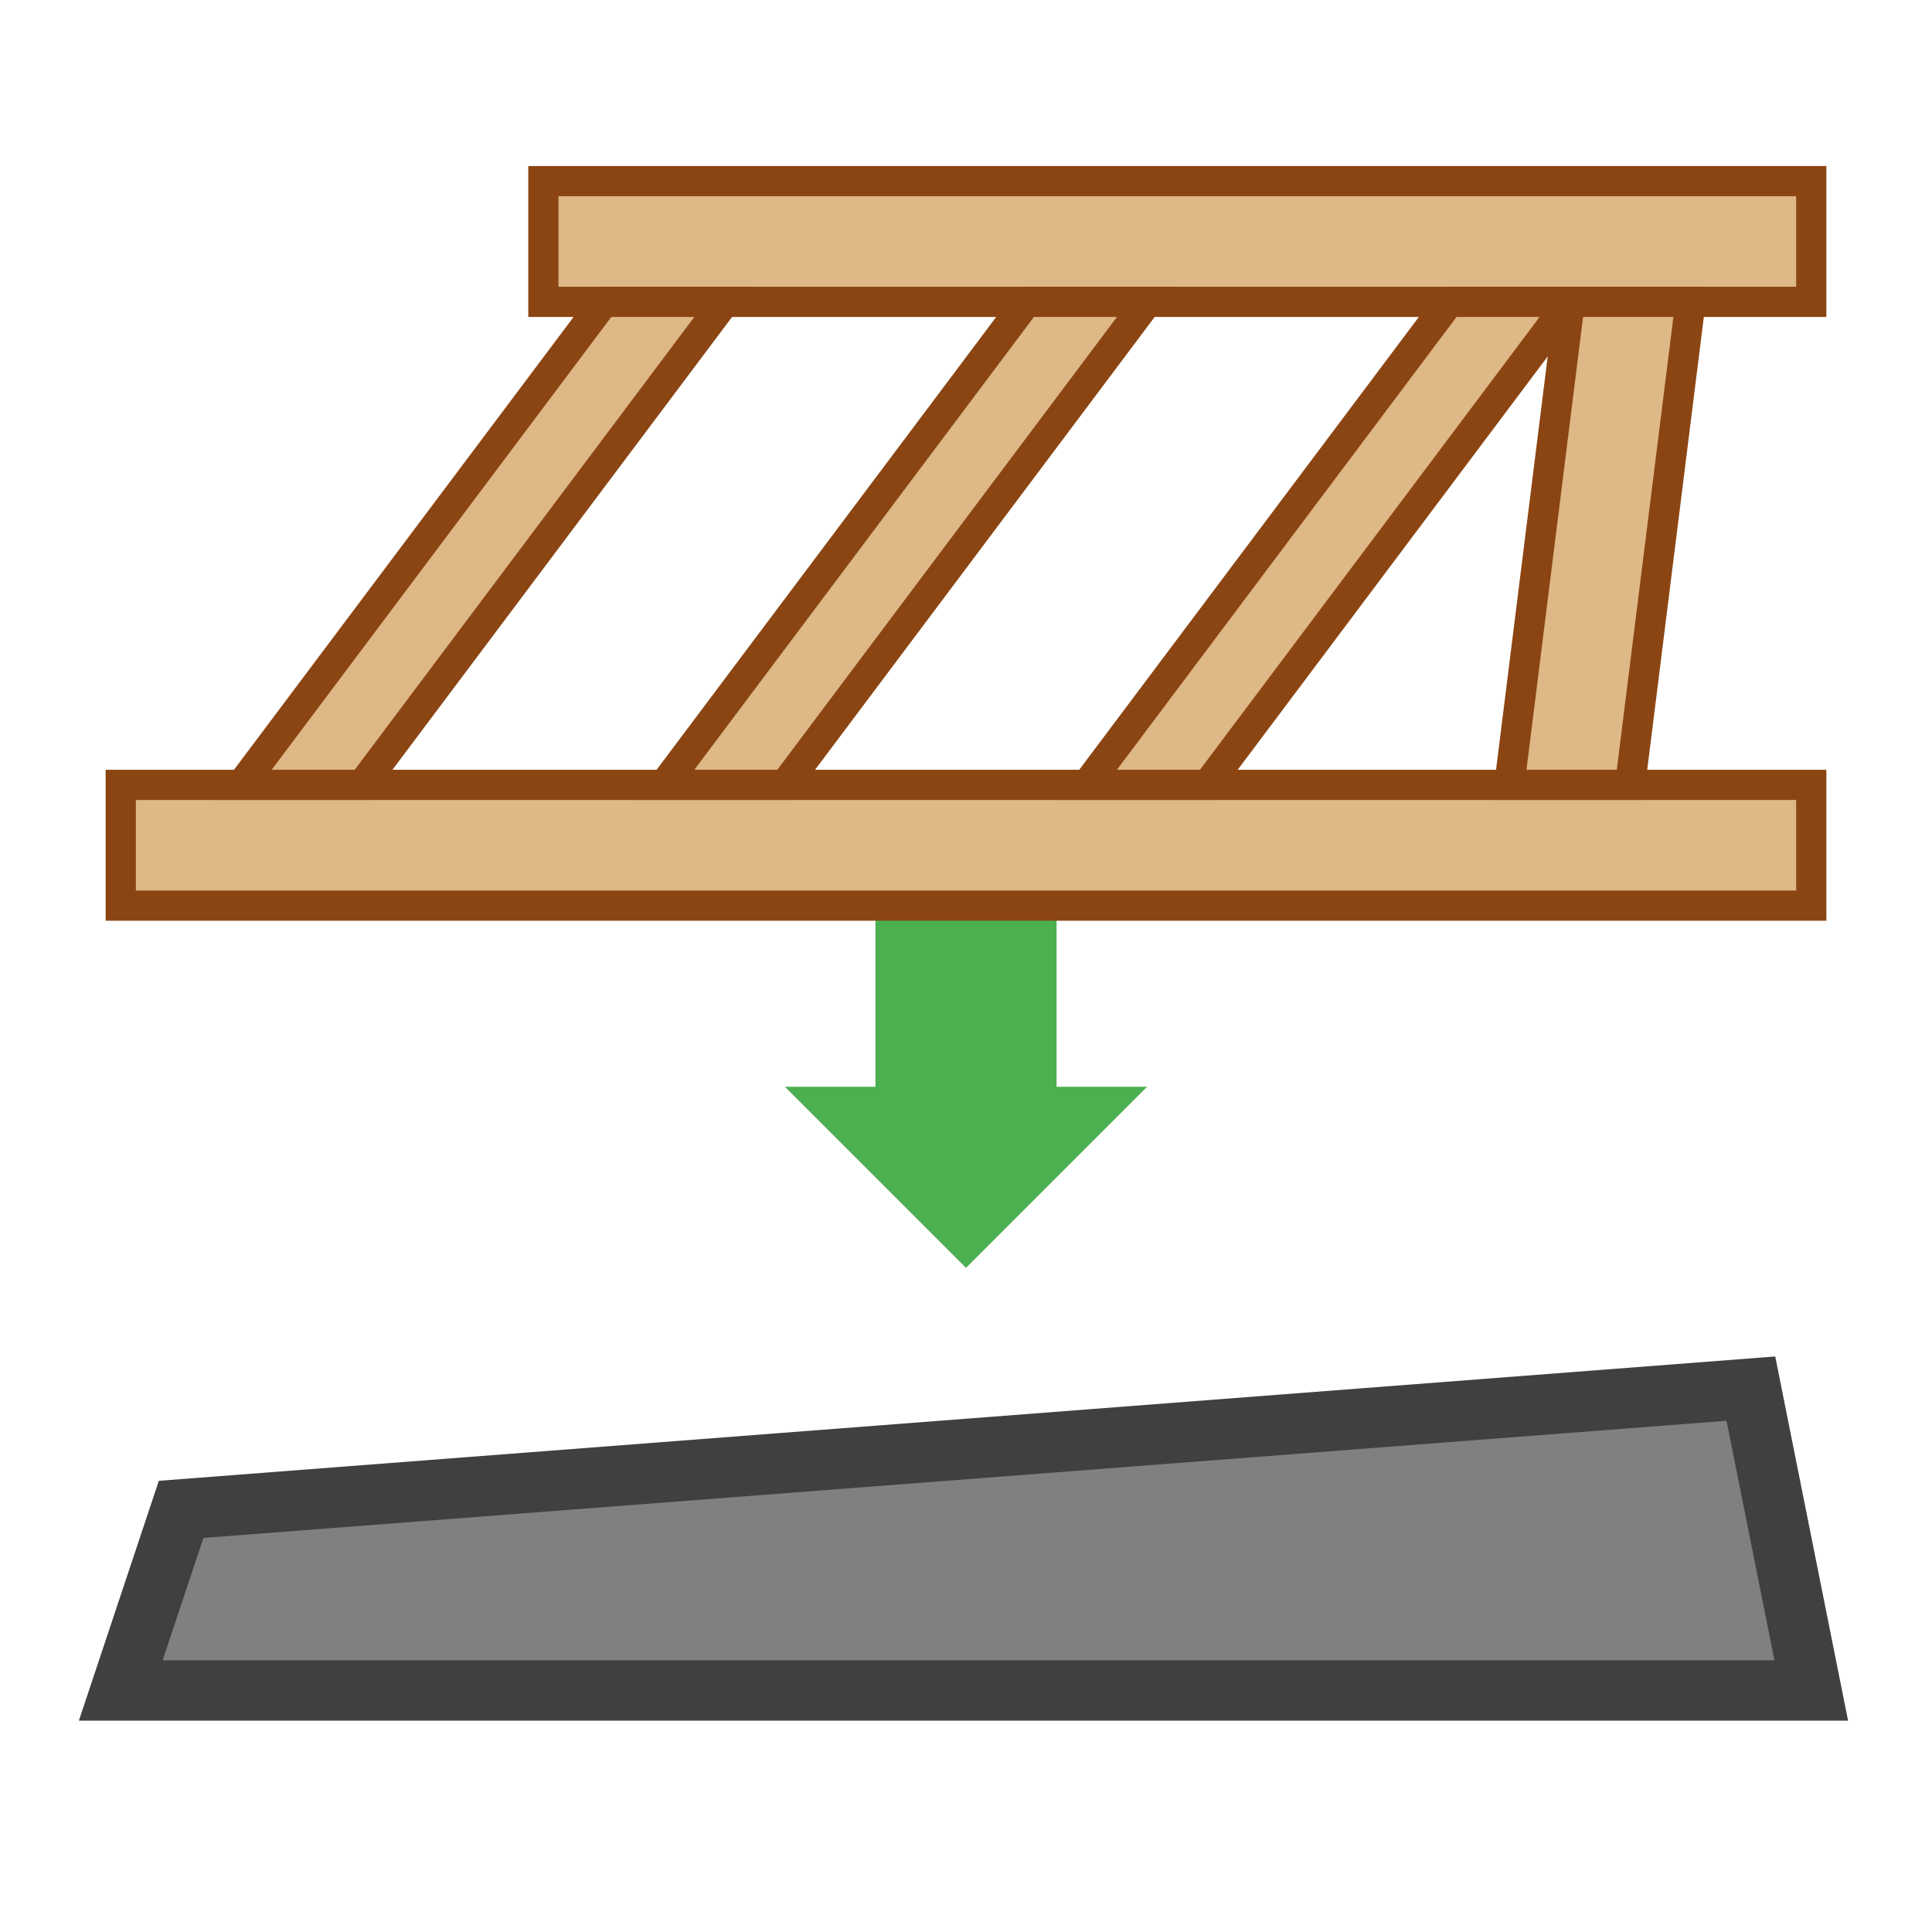
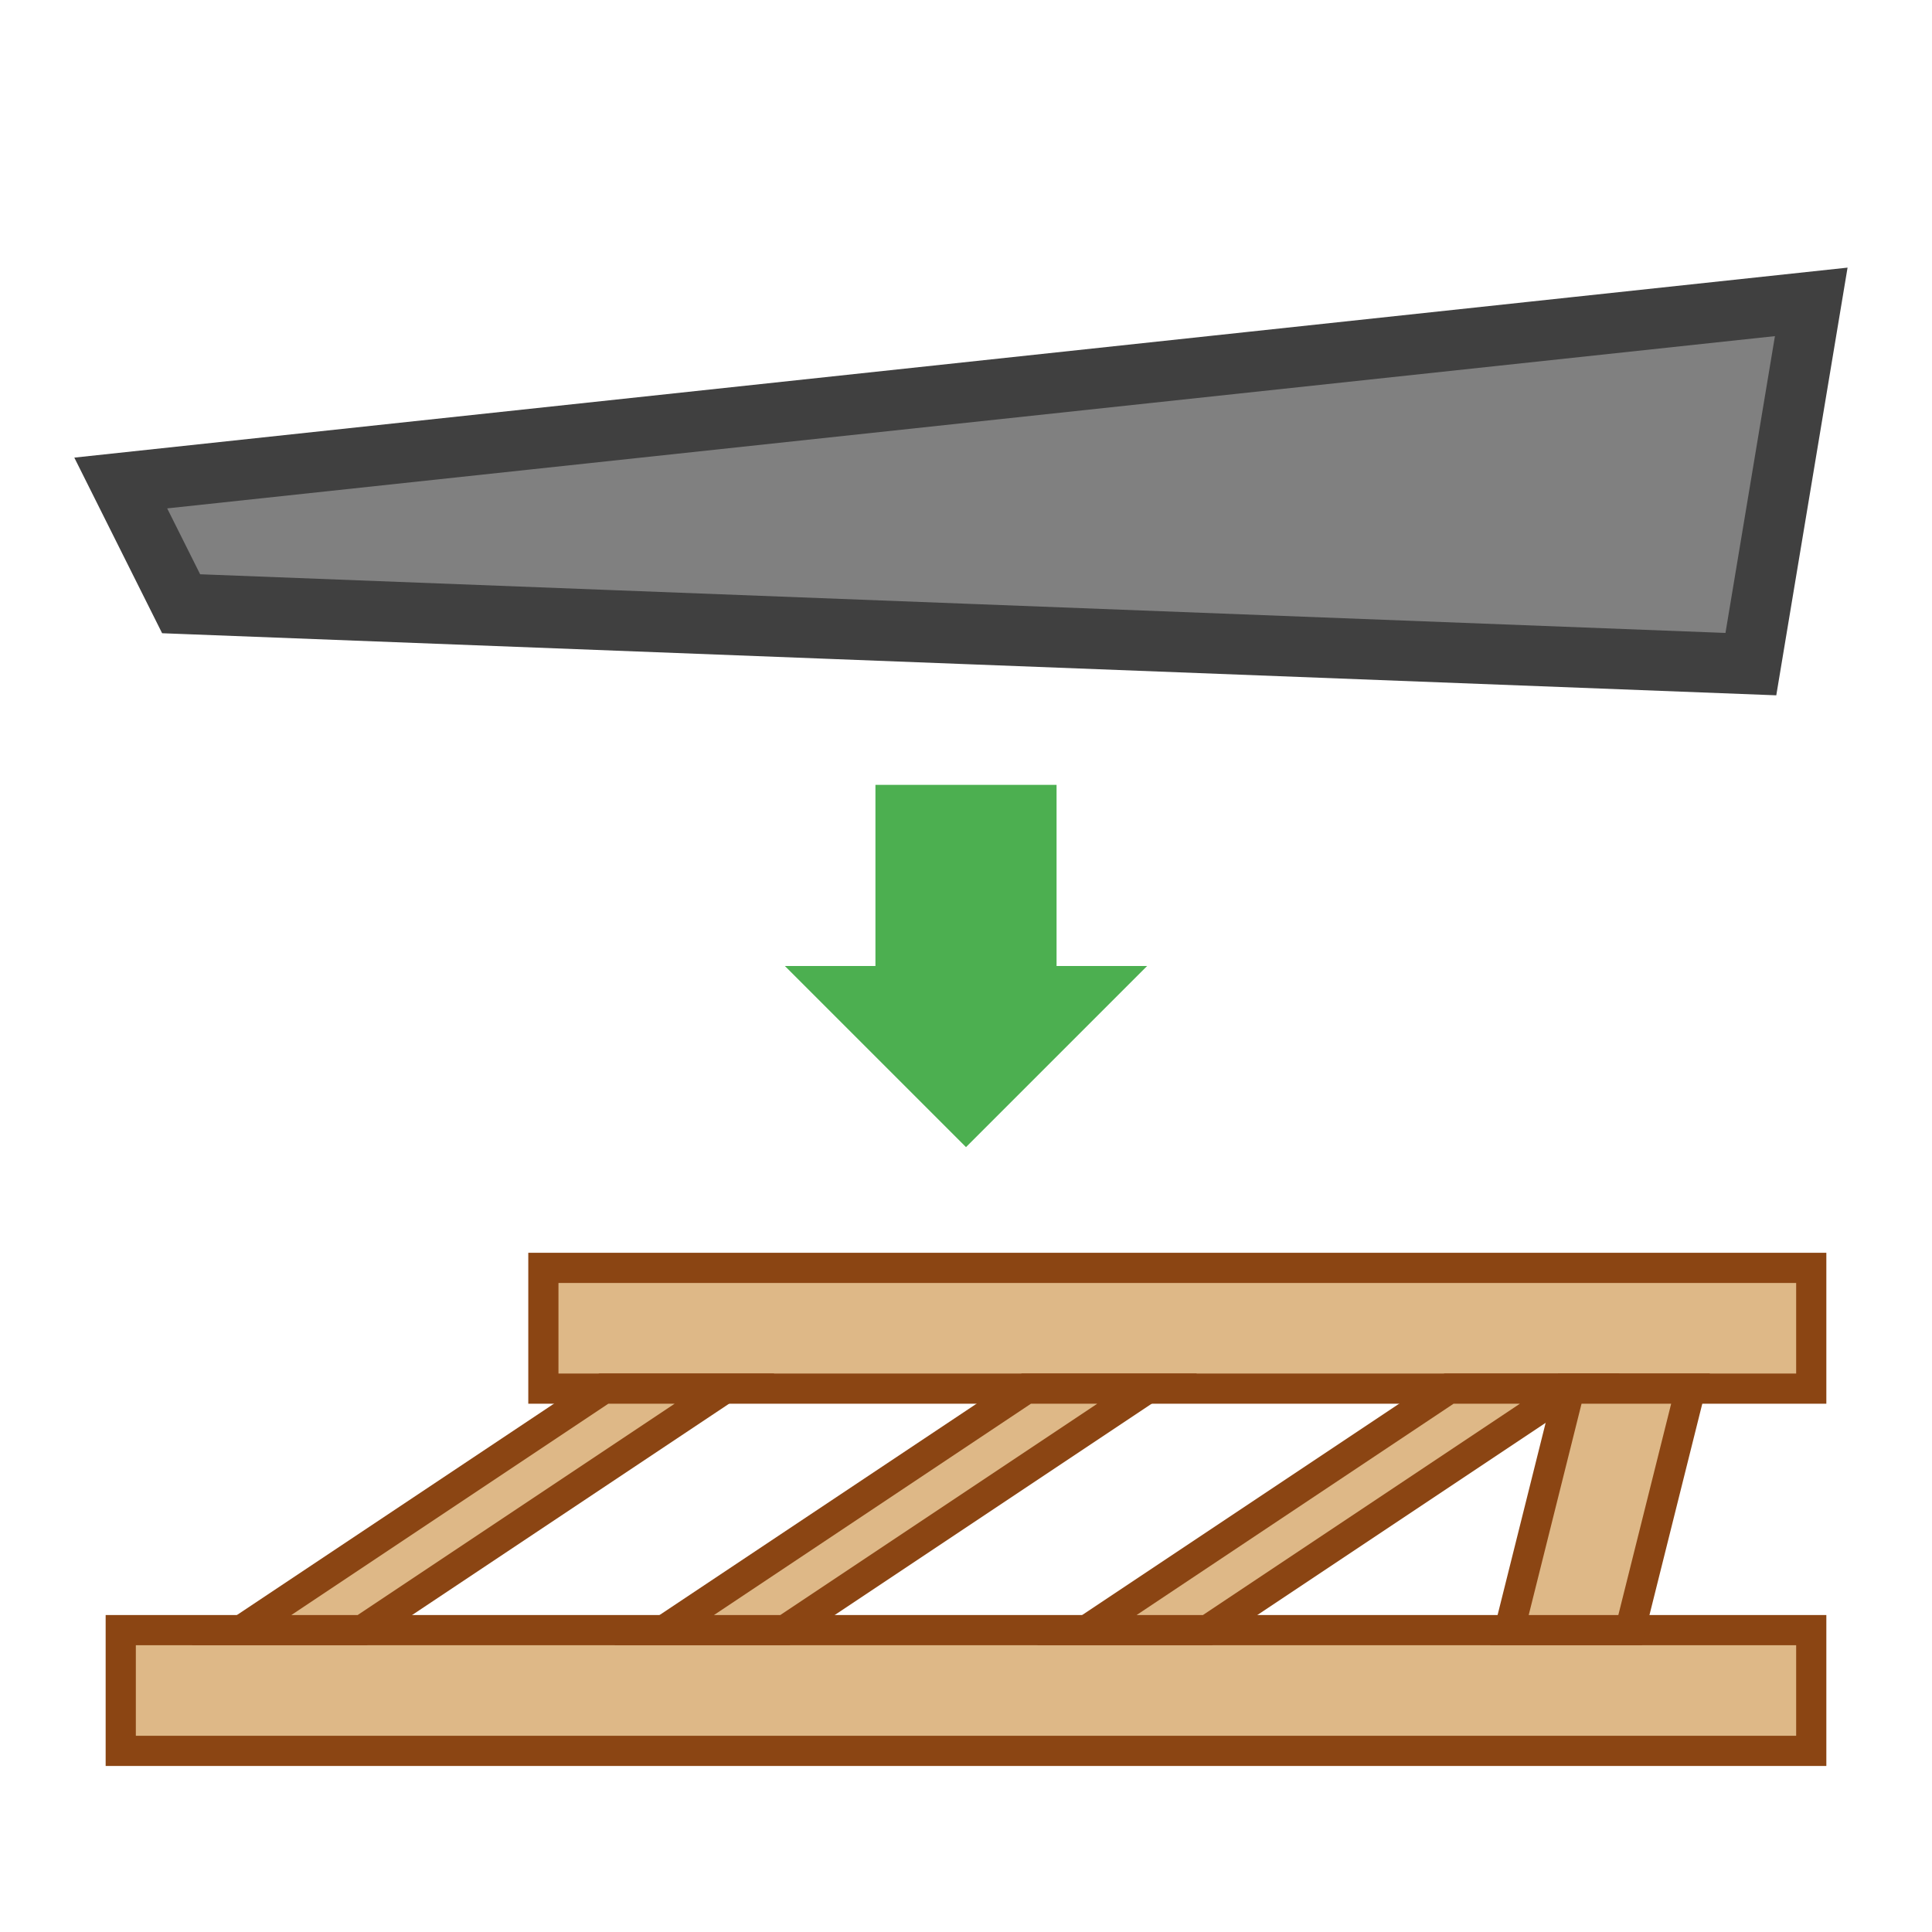
<svg xmlns="http://www.w3.org/2000/svg" viewBox="0 0 64 64" width="64" height="64">
-   <polygon points="4,56 60,56 58,46 6,50" fill="#808080" stroke="#404040" stroke-width="2" />
-   <polygon points="32,42 26,36 29,36 29,30 35,30 35,36 38,36" fill="#4CAF50" />
+   <polygon points="4,16 60,10 58,22 6,20" fill="#808080" stroke="#404040" stroke-width="2" />
+   <polygon points="29,26 35,26 35,32 38,32 32,38 26,32 29,32" fill="#4CAF50" />
  <g stroke="#8B4513" stroke-width="1">
-     <rect x="4" y="26" width="56" height="4" fill="#DEB887" />
-     <rect x="18" y="6" width="42" height="4" fill="#DEB887" />
-     <polygon points="8,26 12,26 24,10 20,10" fill="#DEB887" />
-     <polygon points="22,26 26,26 38,10 34,10" fill="#DEB887" />
-     <polygon points="36,26 40,26 52,10 48,10" fill="#DEB887" />
-     <polygon points="50,26 54,26 56,10 52,10" fill="#DEB887" />
+     <rect x="4" y="54" width="56" height="4" fill="#DEB887" />
+     <rect x="18" y="42" width="42" height="4" fill="#DEB887" />
+     <polygon points="8,54 12,54 24,46 20,46" fill="#DEB887" />
+     <polygon points="22,54 26,54 38,46 34,46" fill="#DEB887" />
+     <polygon points="36,54 40,54 52,46 48,46" fill="#DEB887" />
+     <polygon points="50,54 54,54 56,46 52,46" fill="#DEB887" />
  </g>
</svg>
